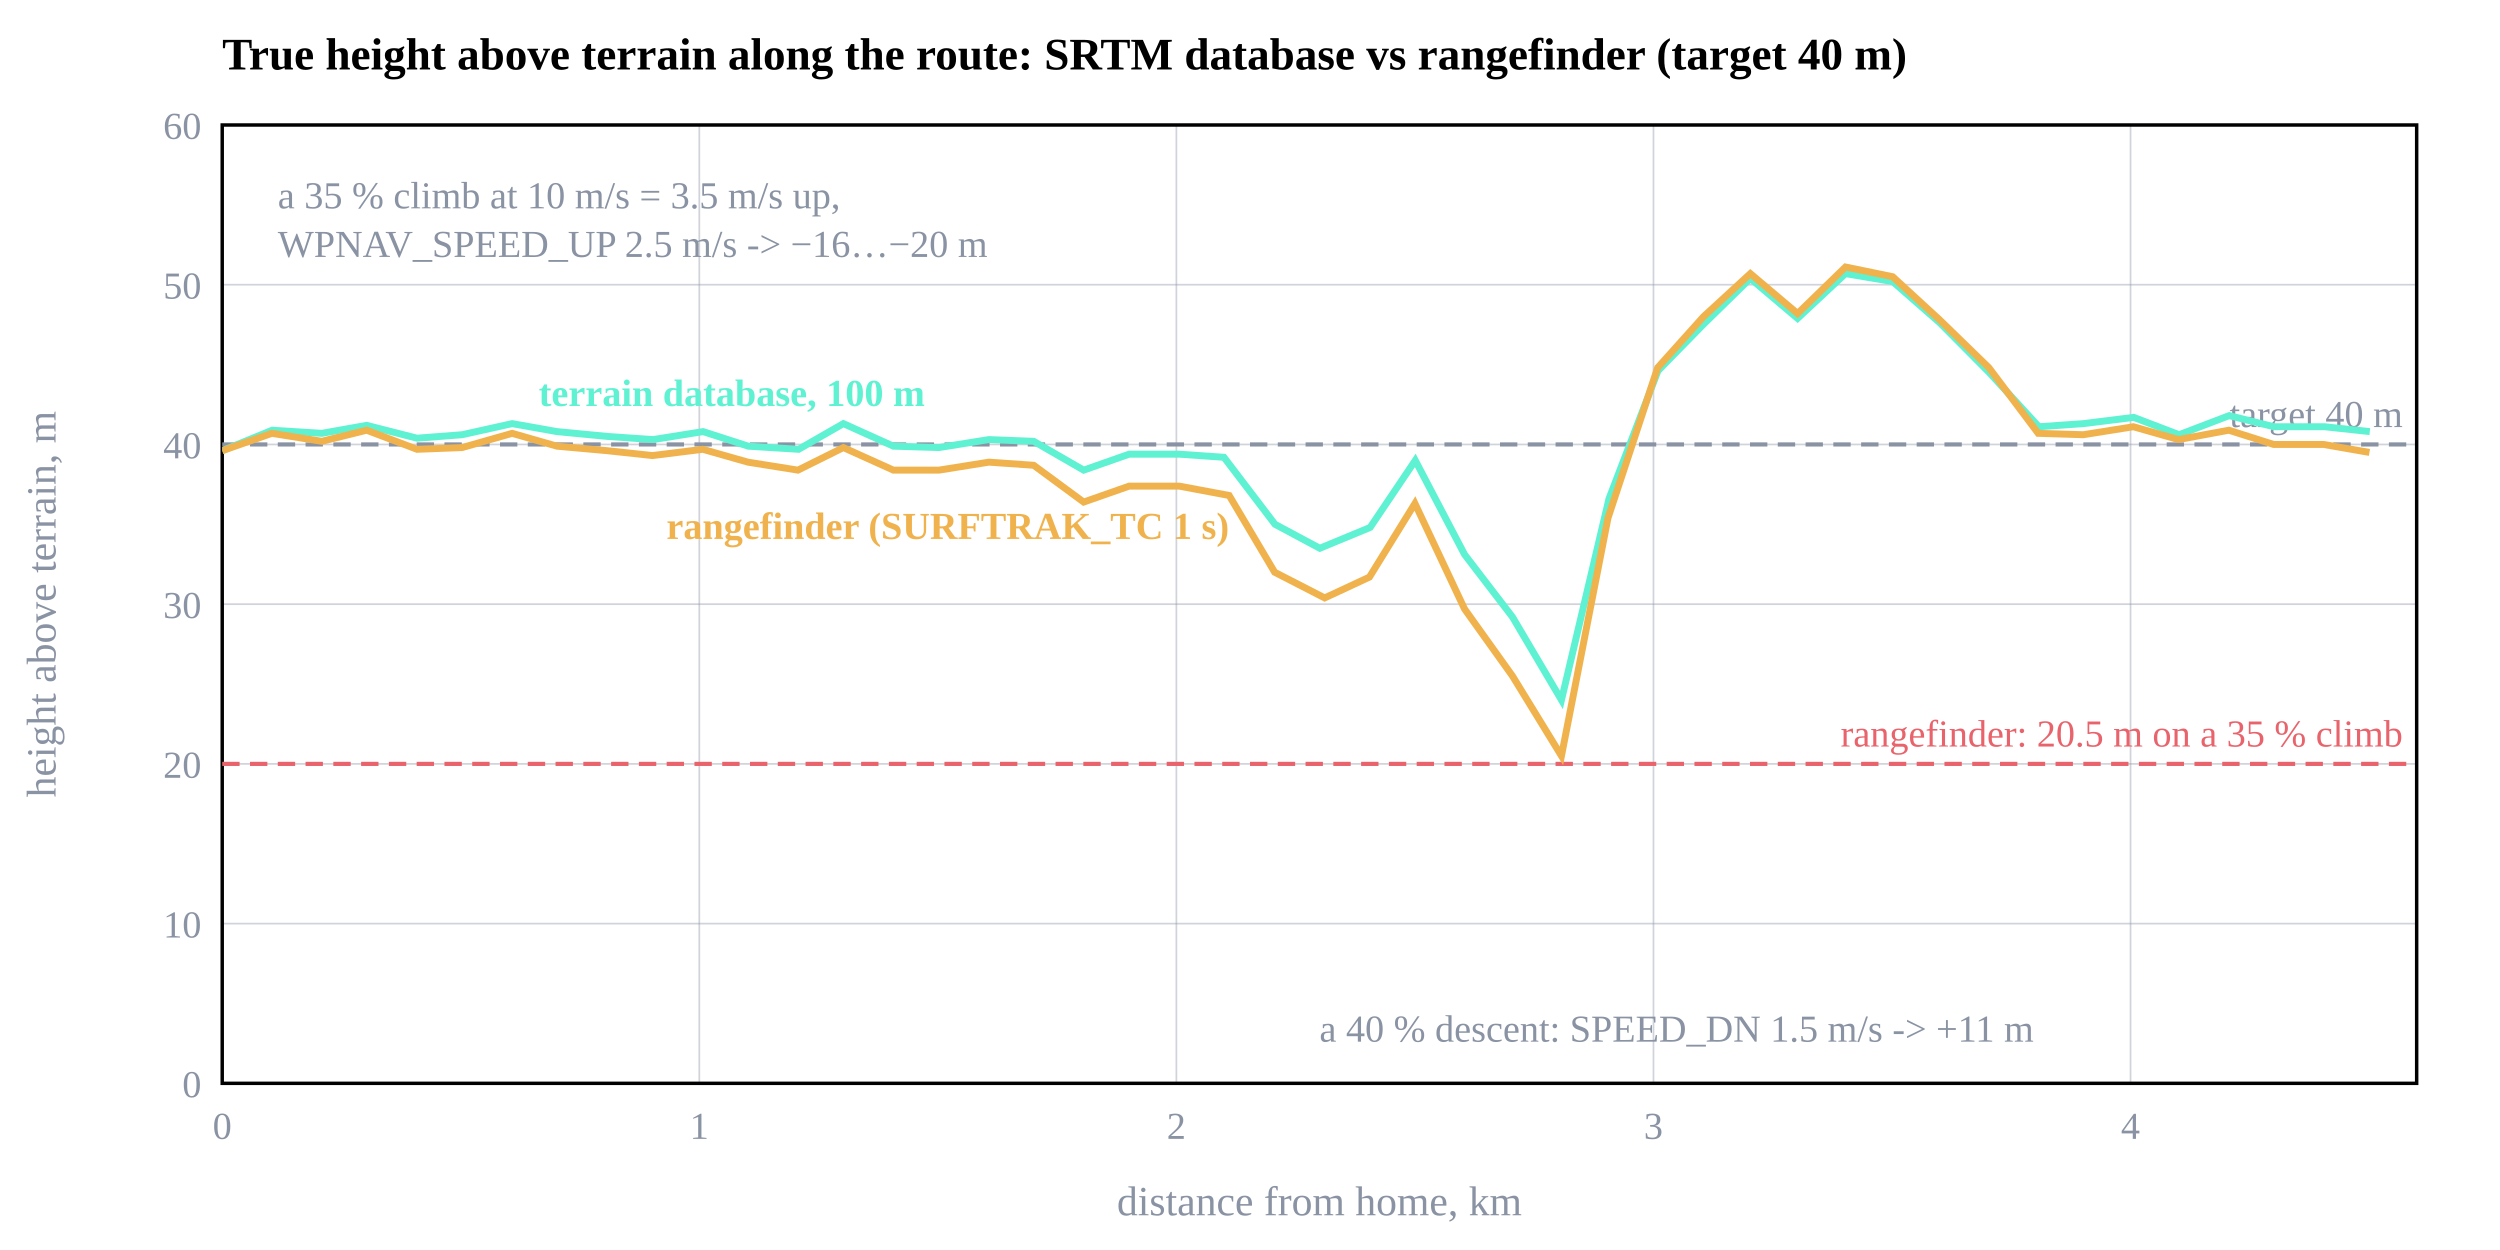
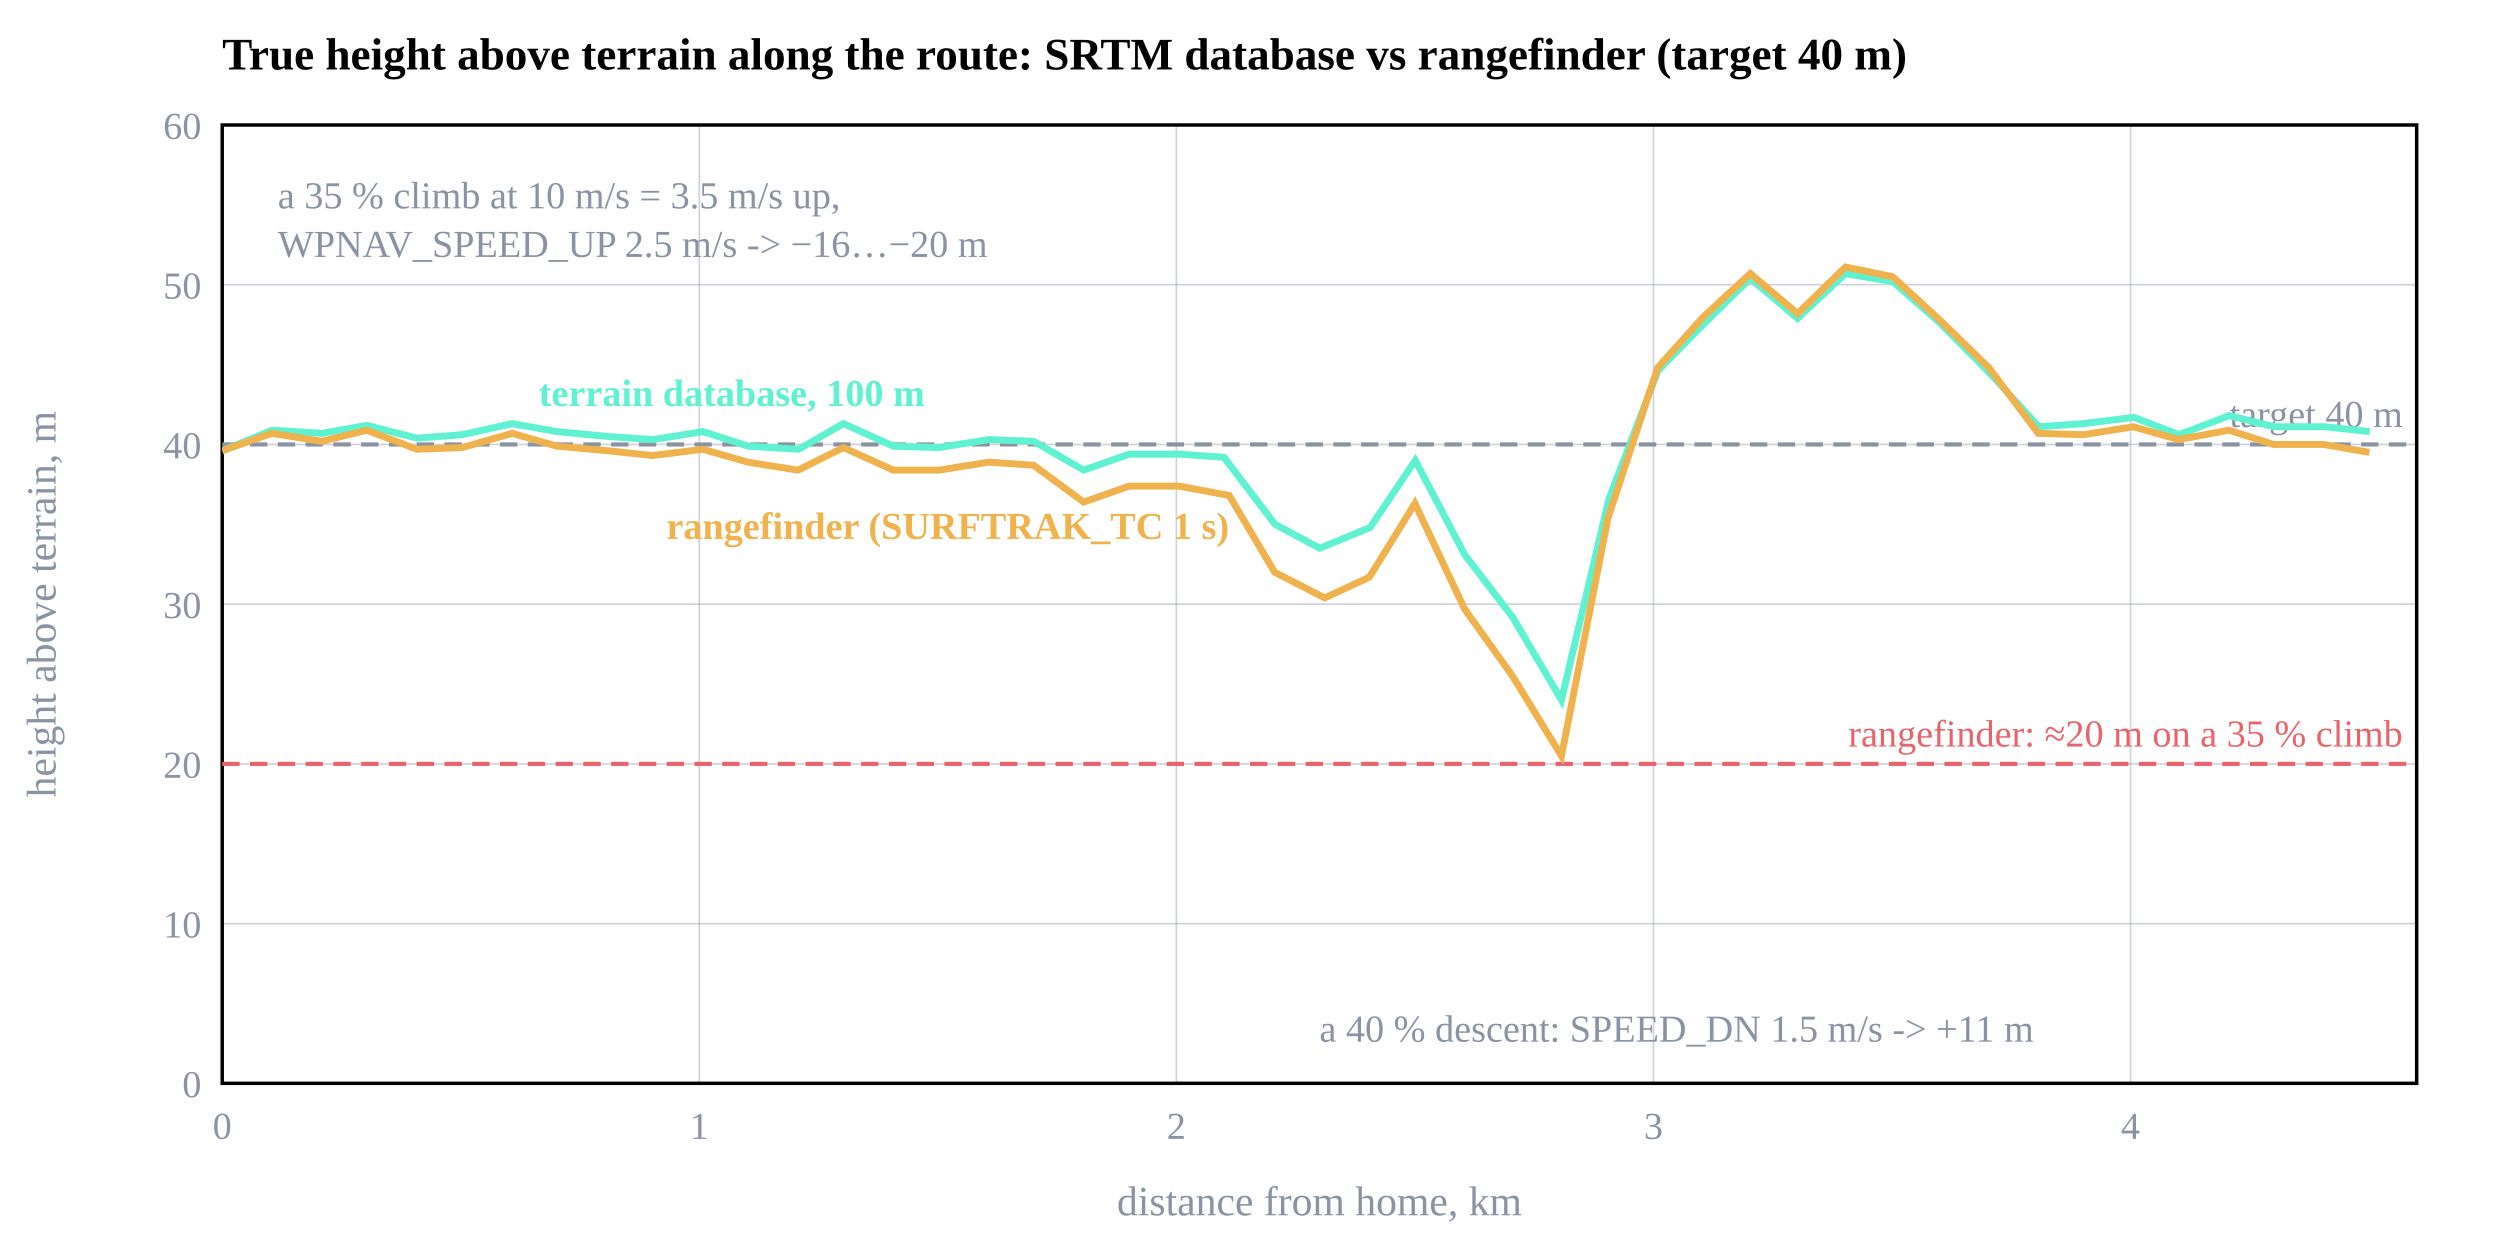
<svg xmlns="http://www.w3.org/2000/svg" viewBox="0 0 720 360" width="100%" role="img" aria-labelledby="t" style="max-width:720px;display:block;margin:0 auto">
  <style>text{font-family: var(--gc-font-mono, ui-monospace, Menlo, monospace); font-size: 12px;fill:currentColor} .m{fill:var(--gc-ink-muted, #8a93a3)} .a{fill:var(--gc-accent-hud, #5ef1d2)} .w{fill:var(--gc-signal-amber, #f0b24c)} .d{fill:var(--gc-signal-red, #e8636b)} .box{fill:var(--gc-surface-200, rgba(128,128,128,0.08));stroke:currentColor;stroke-width:1.2} .boxa{fill:var(--gc-surface-200, rgba(128,128,128,0.08));stroke:var(--gc-accent-hud, #5ef1d2);stroke-width:1.6} .ln{stroke:currentColor;stroke-width:1.2;fill:none} .lna{stroke:var(--gc-accent-hud, #5ef1d2);stroke-width:1.6;fill:none} .lnm{stroke:var(--gc-ink-muted, #8a93a3);stroke-width:1;fill:none;stroke-dasharray:4 3} .t{font-size:11px} .b{font-weight:600}</style>
  <defs>
    <marker id="ar" viewBox="0 0 10 10" refX="9" refY="5" markerWidth="7" markerHeight="7" orient="auto-start-reverse">
      <path d="M0 0L10 5L0 10z" fill="currentColor" />
    </marker>
    <marker id="ara" viewBox="0 0 10 10" refX="9" refY="5" markerWidth="7" markerHeight="7" orient="auto-start-reverse">
      <path d="M0 0L10 5L0 10z" fill="var(--gc-accent-hud, #5ef1d2)" />
    </marker>
  </defs>
  <text x="64" y="20" text-anchor="start" class="b" style="font-size:13px">True height above terrain along the route: SRTM database vs rangefinder (target 40 m)</text>
  <line x1="64.0" y1="36" x2="64.0" y2="312" stroke="var(--gc-ink-muted, #8a93a3)" stroke-width="0.5" opacity="0.4" />
  <text x="64.0" y="328" text-anchor="middle" class="m t">0</text>
  <line x1="201.4" y1="36" x2="201.4" y2="312" stroke="var(--gc-ink-muted, #8a93a3)" stroke-width="0.5" opacity="0.4" />
  <text x="201.391" y="328" text-anchor="middle" class="m t">1</text>
  <line x1="338.8" y1="36" x2="338.8" y2="312" stroke="var(--gc-ink-muted, #8a93a3)" stroke-width="0.5" opacity="0.4" />
  <text x="338.783" y="328" text-anchor="middle" class="m t">2</text>
  <line x1="476.2" y1="36" x2="476.2" y2="312" stroke="var(--gc-ink-muted, #8a93a3)" stroke-width="0.5" opacity="0.4" />
  <text x="476.174" y="328" text-anchor="middle" class="m t">3</text>
  <line x1="613.6" y1="36" x2="613.6" y2="312" stroke="var(--gc-ink-muted, #8a93a3)" stroke-width="0.5" opacity="0.4" />
  <text x="613.565" y="328" text-anchor="middle" class="m t">4</text>
  <line x1="64" y1="312.0" x2="696" y2="312.0" stroke="var(--gc-ink-muted, #8a93a3)" stroke-width="0.5" opacity="0.4" />
  <text x="58" y="316.0" text-anchor="end" class="m t">0</text>
  <line x1="64" y1="266.0" x2="696" y2="266.0" stroke="var(--gc-ink-muted, #8a93a3)" stroke-width="0.5" opacity="0.4" />
  <text x="58" y="270.0" text-anchor="end" class="m t">10</text>
  <line x1="64" y1="220.0" x2="696" y2="220.0" stroke="var(--gc-ink-muted, #8a93a3)" stroke-width="0.5" opacity="0.4" />
  <text x="58" y="224.0" text-anchor="end" class="m t">20</text>
  <line x1="64" y1="174.0" x2="696" y2="174.0" stroke="var(--gc-ink-muted, #8a93a3)" stroke-width="0.5" opacity="0.4" />
  <text x="58" y="178.0" text-anchor="end" class="m t">30</text>
  <line x1="64" y1="128.0" x2="696" y2="128.0" stroke="var(--gc-ink-muted, #8a93a3)" stroke-width="0.5" opacity="0.4" />
  <text x="58" y="132.0" text-anchor="end" class="m t">40</text>
  <line x1="64" y1="82.0" x2="696" y2="82.0" stroke="var(--gc-ink-muted, #8a93a3)" stroke-width="0.5" opacity="0.4" />
  <text x="58" y="86.0" text-anchor="end" class="m t">50</text>
  <line x1="64" y1="36.0" x2="696" y2="36.0" stroke="var(--gc-ink-muted, #8a93a3)" stroke-width="0.5" opacity="0.4" />
  <text x="58" y="40.0" text-anchor="end" class="m t">60</text>
  <rect x="64" y="36" width="632" height="276" fill="none" stroke="currentColor" stroke-width="1" />
  <text x="380.0" y="350" text-anchor="middle" class="m">distance from home, km</text>
  <text transform="translate(16 174.0) rotate(-90)" text-anchor="middle" class="m">height above terrain, m</text>
  <line x1="64" y1="128.0" x2="696" y2="128.0" stroke="var(--gc-ink-muted, #8a93a3)" stroke-width="1.2" stroke-dasharray="5 3" />
  <text x="692" y="123.0" text-anchor="end" class="m t">target 40 m</text>
  <line x1="64" y1="220.0" x2="696" y2="220.0" stroke="var(--gc-signal-red, #e8636b)" stroke-width="1.2" stroke-dasharray="5 3" />
-   <text x="692" y="215.0" text-anchor="end" class="d t">rangefinder: 20.5 m on a 35 % climb</text>
+   <text x="692" y="215.0" text-anchor="end" class="d t">rangefinder: ≈20 m on a 35 % climb</text>
  <clipPath id="pc87e30582">
    <rect x="64" y="36" width="632" height="276" />
  </clipPath>
  <path d="M64.0 129.8 L78.4 123.9 L92.7 124.8 L105.6 122.5 L120.1 126.2 L133.1 125.2 L147.5 122.0 L160.4 124.3 L175.0 125.7 L188.1 126.6 L202.5 124.3 L215.5 128.5 L230.0 129.4 L242.9 122.0 L257.3 128.5 L270.4 128.9 L284.8 126.6 L297.7 127.1 L312.1 135.4 L325.2 130.8 L339.6 130.8 L352.5 131.7 L367.2 151.0 L380.1 157.9 L394.6 151.9 L407.6 132.6 L421.8 159.7 L435.6 177.7 L449.7 201.6 L463.4 143.6 L477.5 106.8 L490.5 93.5 L504.1 80.2 L517.7 91.7 L531.5 78.8 L545.1 81.1 L558.7 93.0 L572.9 107.3 L587.2 122.9 L600.1 122.0 L614.5 120.2 L627.6 125.2 L642.0 119.7 L654.9 122.9 L669.5 122.9 L682.5 124.3" fill="none" stroke="var(--gc-accent-hud, #5ef1d2)" stroke-width="2" clip-path="url(#pc87e30582)" />
  <text x="266.362" y="116.92" text-anchor="end" class="a t b">terrain database, 100 m</text>
  <path d="M64.0 129.8 L78.3 124.8 L92.7 127.1 L105.6 123.9 L120.1 129.4 L133.1 128.9 L147.5 124.8 L160.4 128.5 L174.9 129.8 L187.9 131.2 L202.4 129.4 L215.4 133.1 L229.8 135.4 L242.9 128.9 L257.3 135.4 L270.4 135.4 L284.8 133.1 L297.7 134.0 L312.1 144.6 L325.2 140.0 L339.6 140.0 L354.0 142.7 L367.1 164.8 L381.5 172.2 L394.4 166.2 L407.5 145.0 L421.8 175.4 L435.6 194.7 L449.7 217.7 L463.1 149.2 L477.4 105.9 L490.6 91.2 L504.1 78.8 L517.7 90.3 L531.5 76.9 L545.1 79.7 L558.6 92.1 L572.8 105.9 L587.0 124.8 L600.0 125.2 L614.4 122.9 L627.4 126.6 L641.9 123.9 L654.8 128.0 L669.2 128.0 L682.4 130.3" fill="none" stroke="var(--gc-signal-amber, #f0b24c)" stroke-width="2" clip-path="url(#pc87e30582)" />
  <text x="191.927" y="155.22" text-anchor="start" class="w t b">rangefinder (SURFTRAK_TC 1 s)</text>
  <text x="80" y="60" text-anchor="start" class="m t">a 35 % climb at 10 m/s = 3.5 m/s up,</text>
  <text x="80" y="74" text-anchor="start" class="m t">WPNAV_SPEED_UP 2.5 m/s -&gt; −16…−20 m</text>
  <text x="380" y="300" text-anchor="start" class="m t">a 40 % descent: SPEED_DN 1.5 m/s -&gt; +11 m</text>
</svg>
